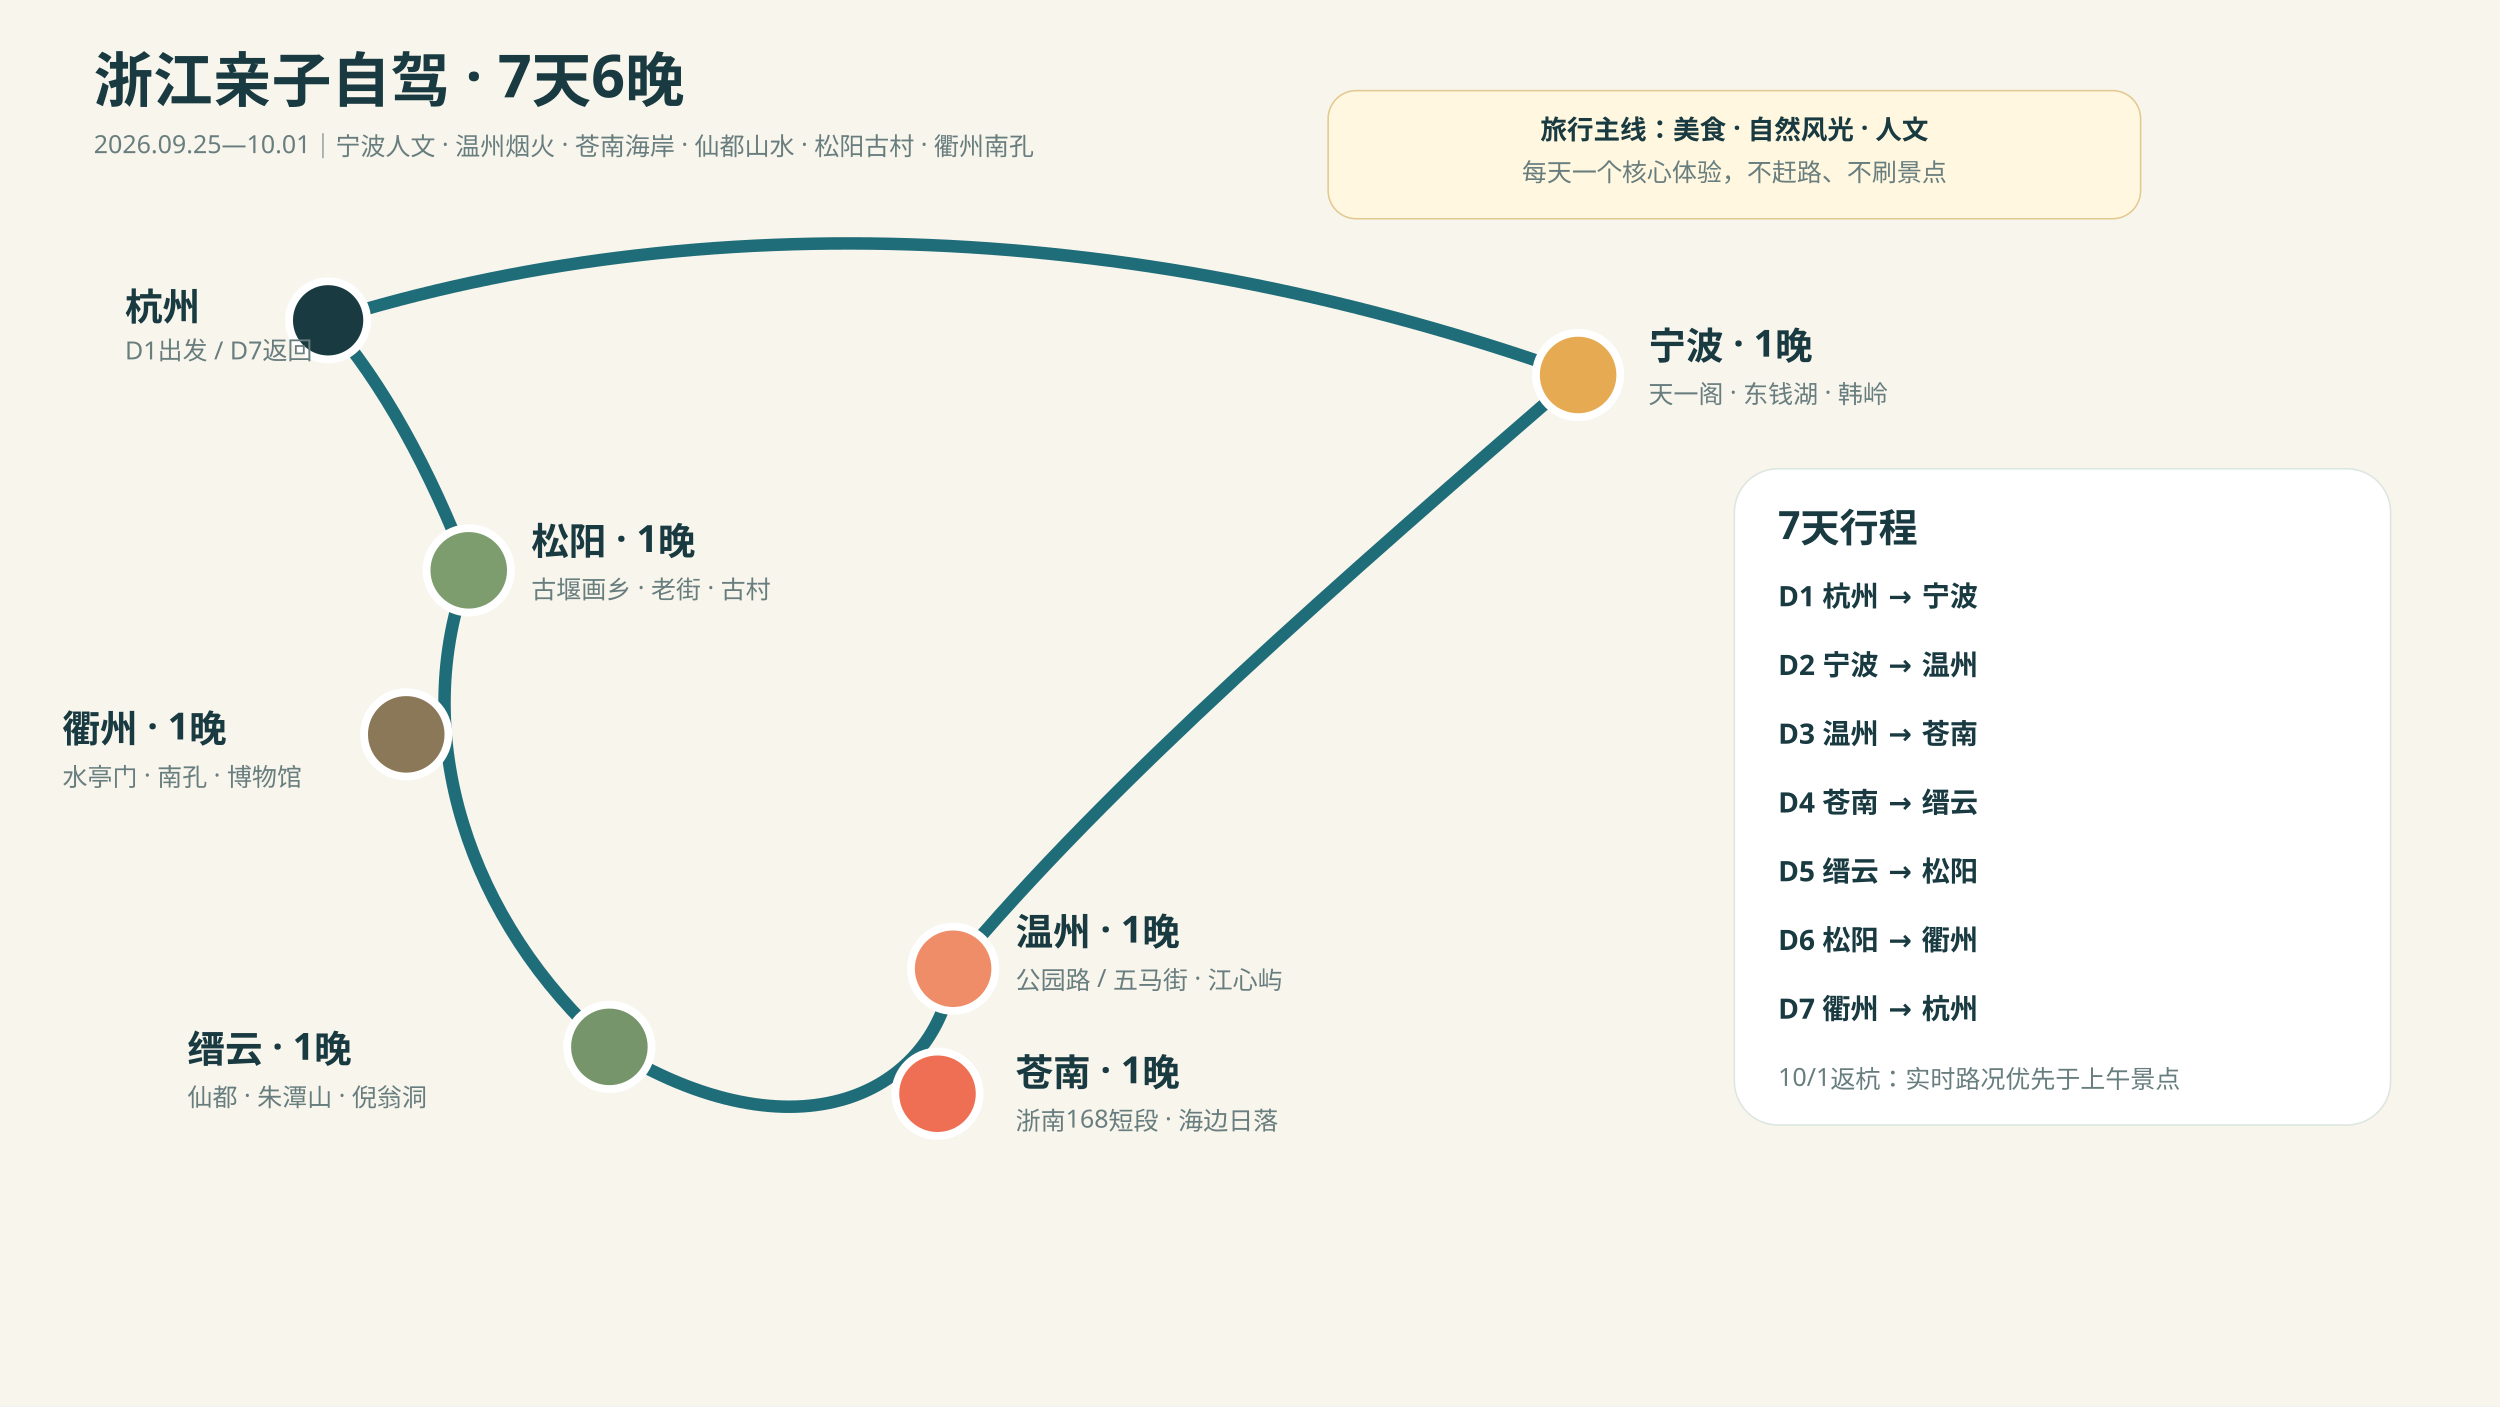
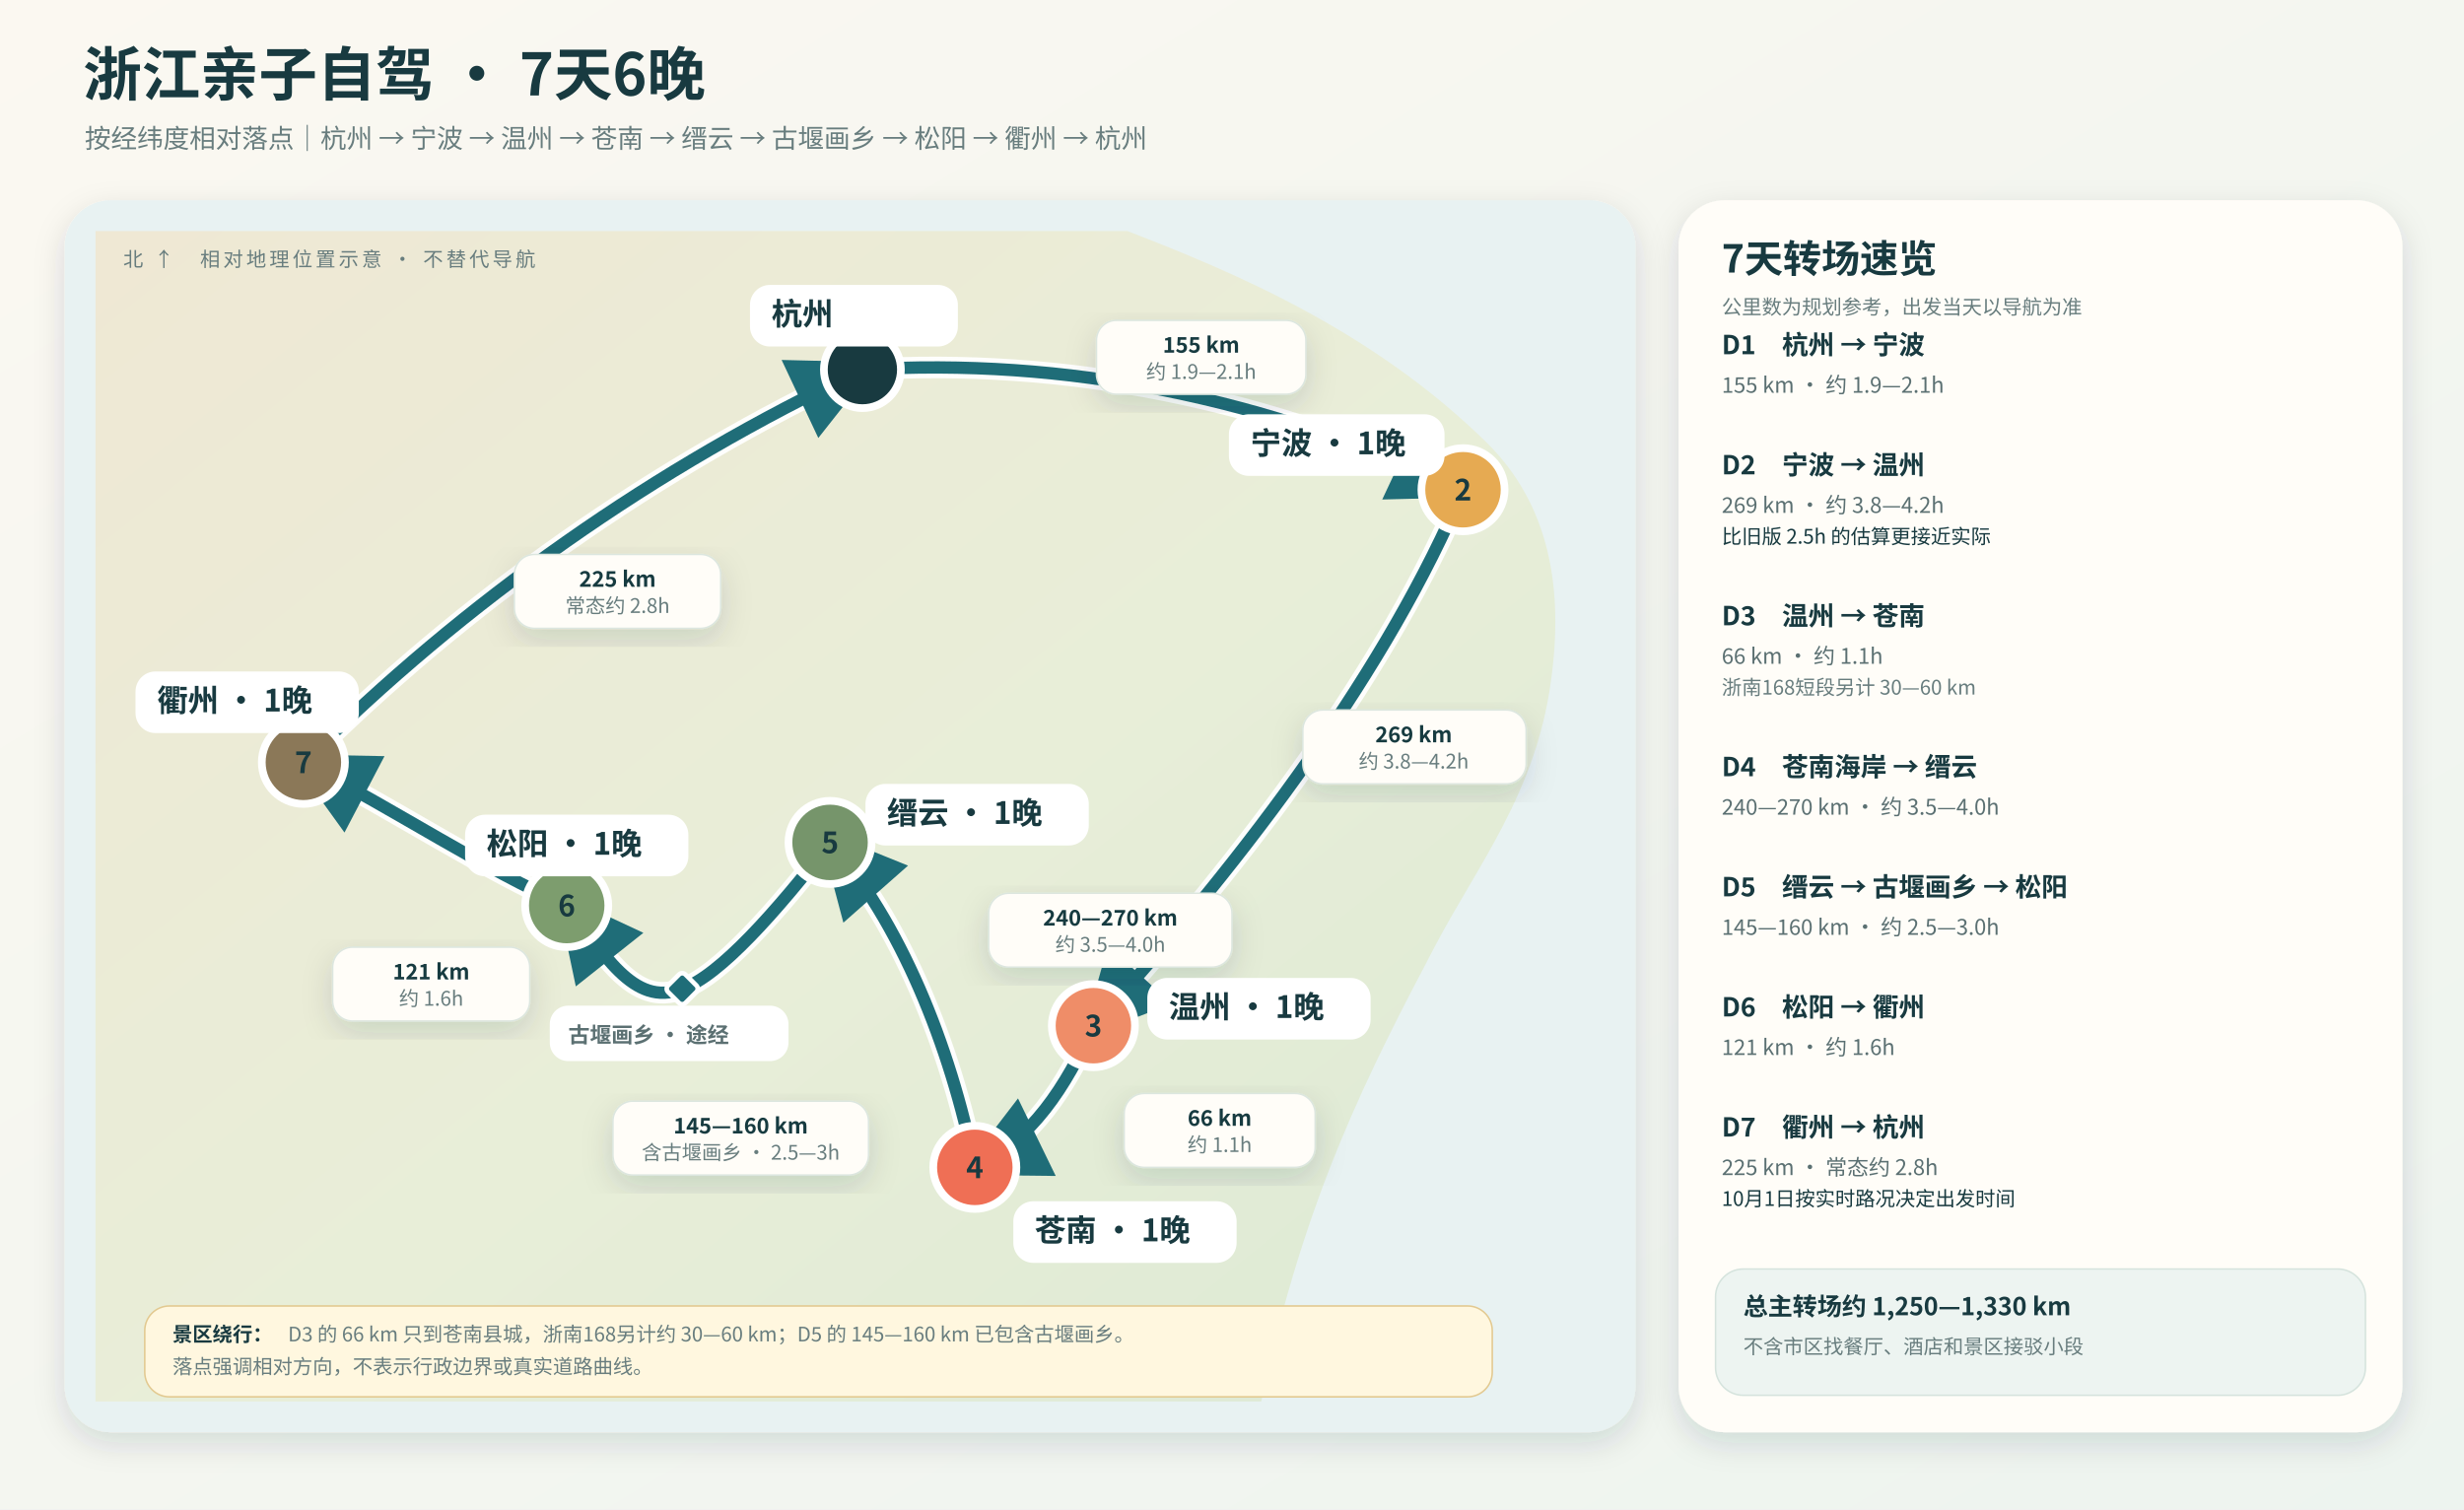
- <svg xmlns="http://www.w3.org/2000/svg" width="1600" height="900" viewBox="0 0 1600 900" role="img" aria-labelledby="title desc">
-   <rect width="1600" height="900" fill="#f8f5ed" />
-   <style>
-     text{font-family:"PingFang SC","Microsoft YaHei",sans-serif;fill:#183a40}
-     .city{font-size:24px;font-weight:700}.sub{font-size:16px;fill:#687d7e}.day{font-size:18px;font-weight:700}
-     .route{fill:none;stroke:#1f6d78;stroke-width:8;stroke-linecap:round;stroke-linejoin:round}.dot{stroke:#fff;stroke-width:5}
-   </style>
-   <text x="60" y="65" font-size="38" font-weight="800">浙江亲子自驾 · 7天6晚</text>
-   <text x="60" y="98" class="sub">2026.09.25—10.01｜宁波人文 · 温州烟火 · 苍南海岸 · 仙都山水 · 松阳古村 · 衢州南孔</text>
-   <path class="route" d="M210 205 C450 130 730 140 1010 240 C860 370 710 500 610 620 C600 700 510 745 390 670 C300 590 260 470 300 365 C275 300 245 245 210 205" />
-   <g>
-     <circle class="dot" cx="210" cy="205" r="25" fill="#183a40" />
-     <text x="80" y="205" class="city">杭州</text>
-     <text x="80" y="230" class="sub">D1出发 / D7返回</text>
+ <svg xmlns="http://www.w3.org/2000/svg" width="1600" height="980" viewBox="0 0 1600 980" role="img" aria-labelledby="title desc">
+   <defs>
+     <linearGradient id="bg" x1="0" y1="0" x2="1" y2="1">
+       <stop offset="0" stop-color="#fbf8f1" />
+       <stop offset="1" stop-color="#edf4ef" />
+     </linearGradient>
+     <linearGradient id="land" x1="0" y1="0" x2="1" y2="1">
+       <stop offset="0" stop-color="#efe8d4" />
+       <stop offset=".55" stop-color="#e8eed8" />
+       <stop offset="1" stop-color="#dce9d4" />
+     </linearGradient>
+     <filter id="shadow" x="-25%" y="-25%" width="150%" height="150%">
+       <feDropShadow dx="0" dy="7" stdDeviation="10" flood-color="#17383e" flood-opacity=".14" />
+     </filter>
+     <marker id="arrow" viewBox="0 0 10 10" refX="8" refY="5" markerWidth="7" markerHeight="7" orient="auto">
+       <path d="M0 0 L10 5 L0 10 Z" fill="#1f6d78" />
+     </marker>
+     <style>
+       text{font-family:"PingFang SC","Microsoft YaHei","Noto Sans CJK SC",sans-serif;fill:#183a40}
+       .muted{fill:#687d7e}.title{font-size:38px;font-weight:820}.subtitle{font-size:17px}
+       .city{font-size:20px;font-weight:780}.poi{font-size:14px;fill:#5b7072}
+       .day{font-size:17px;font-weight:760}.small{font-size:13px}.metric{font-size:14px;font-weight:760}
+       .glow{fill:none;stroke:#fff;stroke-width:14;stroke-linecap:round;stroke-linejoin:round;opacity:.94}
+       .route{fill:none;stroke:#1f6d78;stroke-width:8;stroke-linecap:round;stroke-linejoin:round;marker-end:url(#arrow)}
+       .node{stroke:#fff;stroke-width:5}.labelbox{fill:#fffdf8;stroke:#dce6df}
+     </style>
+   </defs>
+   <rect width="1600" height="980" fill="url(#bg)" />
+   <text x="54" y="62" class="title">浙江亲子自驾 · 7天6晚</text>
+   <text x="55" y="96" class="subtitle muted">按经纬度相对落点｜杭州 → 宁波 → 温州 → 苍南 → 缙云 → 古堰画乡 → 松阳 → 衢州 → 杭州</text>
+   <g transform="translate(42 130)">
+     <rect width="1020" height="800" rx="30" fill="#e8f2f2" filter="url(#shadow)" />
+     <path d="M20 20 H690 C760 47 850 85 924 158 C963 197 974 250 965 313 C955 385 918 431 890 484 C848 564 805 646 777 780 H20 Z" fill="url(#land)" />
+     <text x="38" y="43" class="small muted" letter-spacing="2">北 ↑　相对地理位置示意 · 不替代导航</text>
+     <path class="glow" d="M518 110 C650 102 780 128 908 188" />
+     <path class="glow" d="M908 188 C860 302 770 424 668 536" />
+     <path class="glow" d="M668 536 C650 576 628 610 591 628" />
+     <path class="glow" d="M591 628 C575 548 542 468 497 417" />
+     <path class="glow" d="M497 417 C463 461 425 504 401 512 C369 525 349 487 326 458" />
+     <path class="glow" d="M326 458 C272 434 218 398 155 365" />
+     <path class="glow" d="M155 365 C260 260 384 173 518 110" />
+     <path class="route" d="M518 110 C650 102 780 128 908 188" />
+     <path class="route" d="M908 188 C860 302 770 424 668 536" />
+     <path class="route" d="M668 536 C650 576 628 610 591 628" />
+     <path class="route" d="M591 628 C575 548 542 468 497 417" />
+     <path class="route" d="M497 417 C463 461 425 504 401 512 C369 525 349 487 326 458" />
+     <path class="route" d="M326 458 C272 434 218 398 155 365" />
+     <path class="route" d="M155 365 C260 260 384 173 518 110" />
+     <g transform="translate(670 78)" filter="url(#shadow)">
+       <rect class="labelbox" width="136" height="48" rx="13" />
+       <text x="68" y="21" text-anchor="middle" class="metric">155 km</text>
+       <text x="68" y="38" text-anchor="middle" class="small muted">约 1.9—2.1h</text>
+     </g>
+     <g transform="translate(804 331)" filter="url(#shadow)">
+       <rect class="labelbox" width="145" height="48" rx="13" />
+       <text x="72" y="21" text-anchor="middle" class="metric">269 km</text>
+       <text x="72" y="38" text-anchor="middle" class="small muted">约 3.8—4.2h</text>
+     </g>
+     <g transform="translate(688 580)" filter="url(#shadow)">
+       <rect class="labelbox" width="124" height="48" rx="13" />
+       <text x="62" y="21" text-anchor="middle" class="metric">66 km</text>
+       <text x="62" y="38" text-anchor="middle" class="small muted">约 1.1h</text>
+     </g>
+     <g transform="translate(600 450)" filter="url(#shadow)">
+       <rect class="labelbox" width="158" height="48" rx="13" />
+       <text x="79" y="21" text-anchor="middle" class="metric">240—270 km</text>
+       <text x="79" y="38" text-anchor="middle" class="small muted">约 3.5—4.0h</text>
+     </g>
+     <g transform="translate(356 585)" filter="url(#shadow)">
+       <rect class="labelbox" width="166" height="48" rx="13" />
+       <text x="83" y="21" text-anchor="middle" class="metric">145—160 km</text>
+       <text x="83" y="38" text-anchor="middle" class="small muted">含古堰画乡 · 2.5—3h</text>
+     </g>
+     <g transform="translate(174 485)" filter="url(#shadow)">
+       <rect class="labelbox" width="128" height="48" rx="13" />
+       <text x="64" y="21" text-anchor="middle" class="metric">121 km</text>
+       <text x="64" y="38" text-anchor="middle" class="small muted">约 1.6h</text>
+     </g>
+     <g transform="translate(292 230)" filter="url(#shadow)">
+       <rect class="labelbox" width="134" height="48" rx="13" />
+       <text x="67" y="21" text-anchor="middle" class="metric">225 km</text>
+       <text x="67" y="38" text-anchor="middle" class="small muted">常态约 2.8h</text>
+     </g>
+     <g transform="translate(518 110)">
+       <circle class="node" r="25" fill="#183a40" />
+       <text y="7" text-anchor="middle" fill="#fff" font-size="19" font-weight="800">1</text>
+     </g>
+     <g transform="translate(445 55)">
+       <rect width="135" height="40" rx="13" fill="#fff" />
+       <text x="14" y="26" class="city">杭州</text>
+     </g>
+     <g transform="translate(908 188)">
+       <circle class="node" r="27" fill="#e6aa52" />
+       <text y="7" text-anchor="middle" font-size="19" font-weight="800">2</text>
+     </g>
+     <g transform="translate(756 139)">
+       <rect width="140" height="40" rx="13" fill="#fff" />
+       <text x="14" y="26" class="city">宁波 · 1晚</text>
+     </g>
+     <g transform="translate(668 536)">
+       <circle class="node" r="27" fill="#ef8d68" />
+       <text y="7" text-anchor="middle" font-size="19" font-weight="800">3</text>
+     </g>
+     <g transform="translate(703 505)">
+       <rect width="145" height="40" rx="13" fill="#fff" />
+       <text x="14" y="26" class="city">温州 · 1晚</text>
+     </g>
+     <g transform="translate(591 628)">
+       <circle class="node" r="27" fill="#ef6f55" />
+       <text y="7" text-anchor="middle" fill="#fff" font-size="19" font-weight="800">4</text>
+     </g>
+     <g transform="translate(616 650)">
+       <rect width="145" height="40" rx="13" fill="#fff" />
+       <text x="14" y="26" class="city">苍南 · 1晚</text>
+     </g>
+     <g transform="translate(497 417)">
+       <circle class="node" r="27" fill="#76956b" />
+       <text y="7" text-anchor="middle" fill="#fff" font-size="19" font-weight="800">5</text>
+     </g>
+     <g transform="translate(520 379)">
+       <rect width="145" height="40" rx="13" fill="#fff" />
+       <text x="14" y="26" class="city">缙云 · 1晚</text>
+     </g>
+     <g transform="translate(401 512)">
+       <rect x="-8" y="-8" width="16" height="16" rx="3" fill="#1f6d78" stroke="#fff" stroke-width="3" transform="rotate(45)" />
+     </g>
+     <g transform="translate(315 523)">
+       <rect width="155" height="36" rx="12" fill="#fff" />
+       <text x="12" y="24" class="poi" font-weight="760">古堰画乡 · 途经</text>
+     </g>
+     <g transform="translate(326 458)">
+       <circle class="node" r="27" fill="#7d9d6e" />
+       <text y="7" text-anchor="middle" fill="#fff" font-size="19" font-weight="800">6</text>
+     </g>
+     <g transform="translate(260 399)">
+       <rect width="145" height="40" rx="13" fill="#fff" />
+       <text x="14" y="26" class="city">松阳 · 1晚</text>
+     </g>
+     <g transform="translate(155 365)">
+       <circle class="node" r="27" fill="#8b7858" />
+       <text y="7" text-anchor="middle" fill="#fff" font-size="19" font-weight="800">7</text>
+     </g>
+     <g transform="translate(46 306)">
+       <rect width="145" height="40" rx="13" fill="#fff" />
+       <text x="14" y="26" class="city">衢州 · 1晚</text>
+     </g>
+     <g transform="translate(52 718)">
+       <rect width="875" height="59" rx="16" fill="#fff7df" stroke="#e2c990" />
+       <text x="18" y="23" class="small" font-weight="760">景区绕行：</text>
+       <text x="93" y="23" class="small muted">D3 的 66 km 只到苍南县城，浙南168另计约 30—60 km；D5 的 145—160 km 已包含古堰画乡。</text>
+       <text x="18" y="44" class="small muted">落点强调相对方向，不表示行政边界或真实道路曲线。</text>
+     </g>
  </g>
-   <g>
-     <circle class="dot" cx="1010" cy="240" r="27" fill="#e6aa52" />
-     <text x="1055" y="230" class="city">宁波 · 1晚</text>
-     <text x="1055" y="258" class="sub">天一阁 · 东钱湖 · 韩岭</text>
-   </g>
-   <g>
-     <circle class="dot" cx="610" cy="620" r="27" fill="#ef8d68" />
-     <text x="650" y="605" class="city">温州 · 1晚</text>
-     <text x="650" y="633" class="sub">公园路 / 五马街 · 江心屿</text>
-   </g>
-   <g>
-     <circle class="dot" cx="600" cy="700" r="27" fill="#ef6f55" />
-     <text x="650" y="695" class="city">苍南 · 1晚</text>
-     <text x="650" y="723" class="sub">浙南168短段 · 海边日落</text>
-   </g>
-   <g>
-     <circle class="dot" cx="390" cy="670" r="27" fill="#76956b" />
-     <text x="120" y="680" class="city">缙云 · 1晚</text>
-     <text x="120" y="708" class="sub">仙都 · 朱潭山 · 倪翁洞</text>
-   </g>
-   <g>
-     <circle class="dot" cx="300" cy="365" r="27" fill="#7d9d6e" />
-     <text x="340" y="355" class="city">松阳 · 1晚</text>
-     <text x="340" y="383" class="sub">古堰画乡 · 老街 · 古村</text>
-   </g>
-   <g>
-     <circle class="dot" cx="260" cy="470" r="27" fill="#8b7858" />
-     <text x="40" y="475" class="city">衢州 · 1晚</text>
-     <text x="40" y="503" class="sub">水亭门 · 南孔 · 博物馆</text>
-   </g>
-   <g transform="translate(1110 300)">
-     <rect width="420" height="420" rx="28" fill="#fff" stroke="#dce6df" />
-     <text x="28" y="45" font-size="25" font-weight="800">7天行程</text>
-     <text x="28" y="88" class="day">D1  杭州 → 宁波</text>
-     <text x="28" y="132" class="day">D2  宁波 → 温州</text>
-     <text x="28" y="176" class="day">D3  温州 → 苍南</text>
-     <text x="28" y="220" class="day">D4  苍南 → 缙云</text>
-     <text x="28" y="264" class="day">D5  缙云 → 松阳</text>
-     <text x="28" y="308" class="day">D6  松阳 → 衢州</text>
-     <text x="28" y="352" class="day">D7  衢州 → 杭州</text>
-     <text x="28" y="395" class="sub">10/1返杭：实时路况优先于上午景点</text>
-   </g>
-   <g transform="translate(850 58)">
-     <rect width="520" height="82" rx="18" fill="#fff7df" stroke="#e2c990" />
-     <text x="260" y="31" text-anchor="middle" font-size="17" font-weight="700">旅行主线：美食 · 自然风光 · 人文</text>
-     <text x="260" y="58" text-anchor="middle" class="sub">每天一个核心体验，不赶路、不刷景点</text>
+   <g transform="translate(1090 130)">
+     <rect width="470" height="800" rx="30" fill="#fffdf8" filter="url(#shadow)" />
+     <text x="28" y="47" font-size="25" font-weight="820">7天转场速览</text>
+     <text x="28" y="74" class="small muted">公里数为规划参考，出发当天以导航为准</text>
+     <g transform="translate(28 100)">
+       <text class="day">D1　杭州 → 宁波</text>
+       <text y="25" class="poi">155 km · 约 1.9—2.1h</text>
+     </g>
+     <g transform="translate(28 178)">
+       <text class="day">D2　宁波 → 温州</text>
+       <text y="25" class="poi">269 km · 约 3.8—4.2h</text>
+       <text y="45" class="small" fill="#d65a42">比旧版 2.5h 的估算更接近实际</text>
+     </g>
+     <g transform="translate(28 276)">
+       <text class="day">D3　温州 → 苍南</text>
+       <text y="25" class="poi">66 km · 约 1.1h</text>
+       <text y="45" class="small muted">浙南168短段另计 30—60 km</text>
+     </g>
+     <g transform="translate(28 374)">
+       <text class="day">D4　苍南海岸 → 缙云</text>
+       <text y="25" class="poi">240—270 km · 约 3.5—4.0h</text>
+     </g>
+     <g transform="translate(28 452)">
+       <text class="day">D5　缙云 → 古堰画乡 → 松阳</text>
+       <text y="25" class="poi">145—160 km · 约 2.5—3.0h</text>
+     </g>
+     <g transform="translate(28 530)">
+       <text class="day">D6　松阳 → 衢州</text>
+       <text y="25" class="poi">121 km · 约 1.6h</text>
+     </g>
+     <g transform="translate(28 608)">
+       <text class="day">D7　衢州 → 杭州</text>
+       <text y="25" class="poi">225 km · 常态约 2.8h</text>
+       <text y="45" class="small" fill="#d65a42">10月1日按实时路况决定出发时间</text>
+     </g>
+     <g transform="translate(24 694)">
+       <rect width="422" height="82" rx="18" fill="#edf4f1" stroke="#d5e3dd" />
+       <text x="18" y="30" font-size="16" font-weight="780">总主转场约 1,250—1,330 km</text>
+       <text x="18" y="55" class="small muted">不含市区找餐厅、酒店和景区接驳小段</text>
+     </g>
  </g>
</svg>
